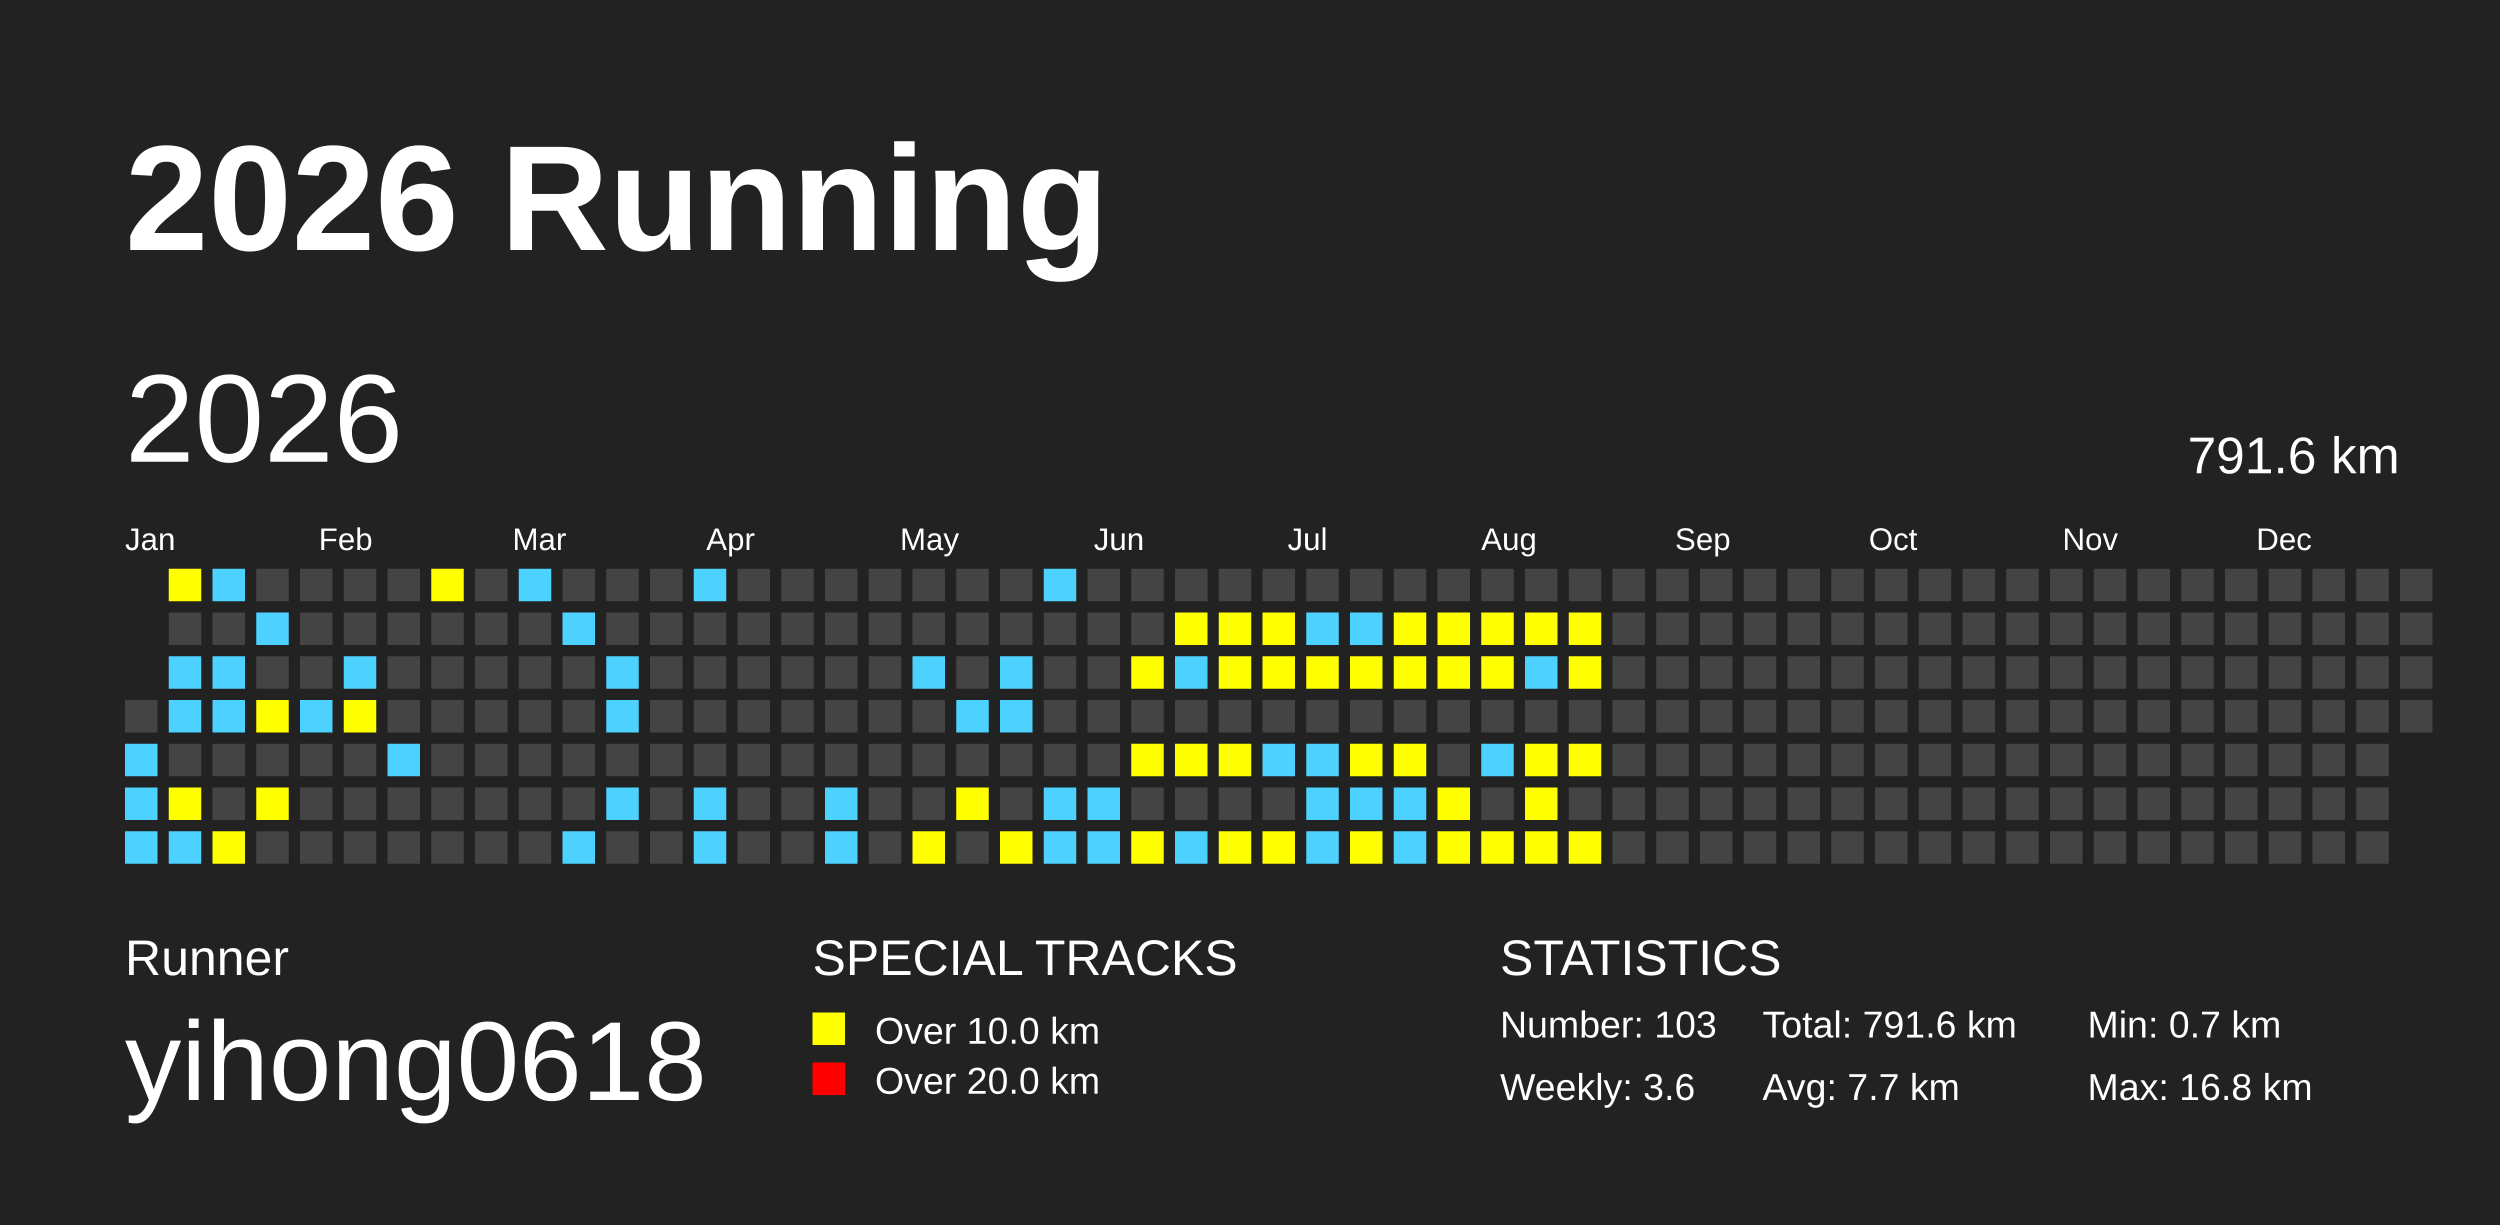
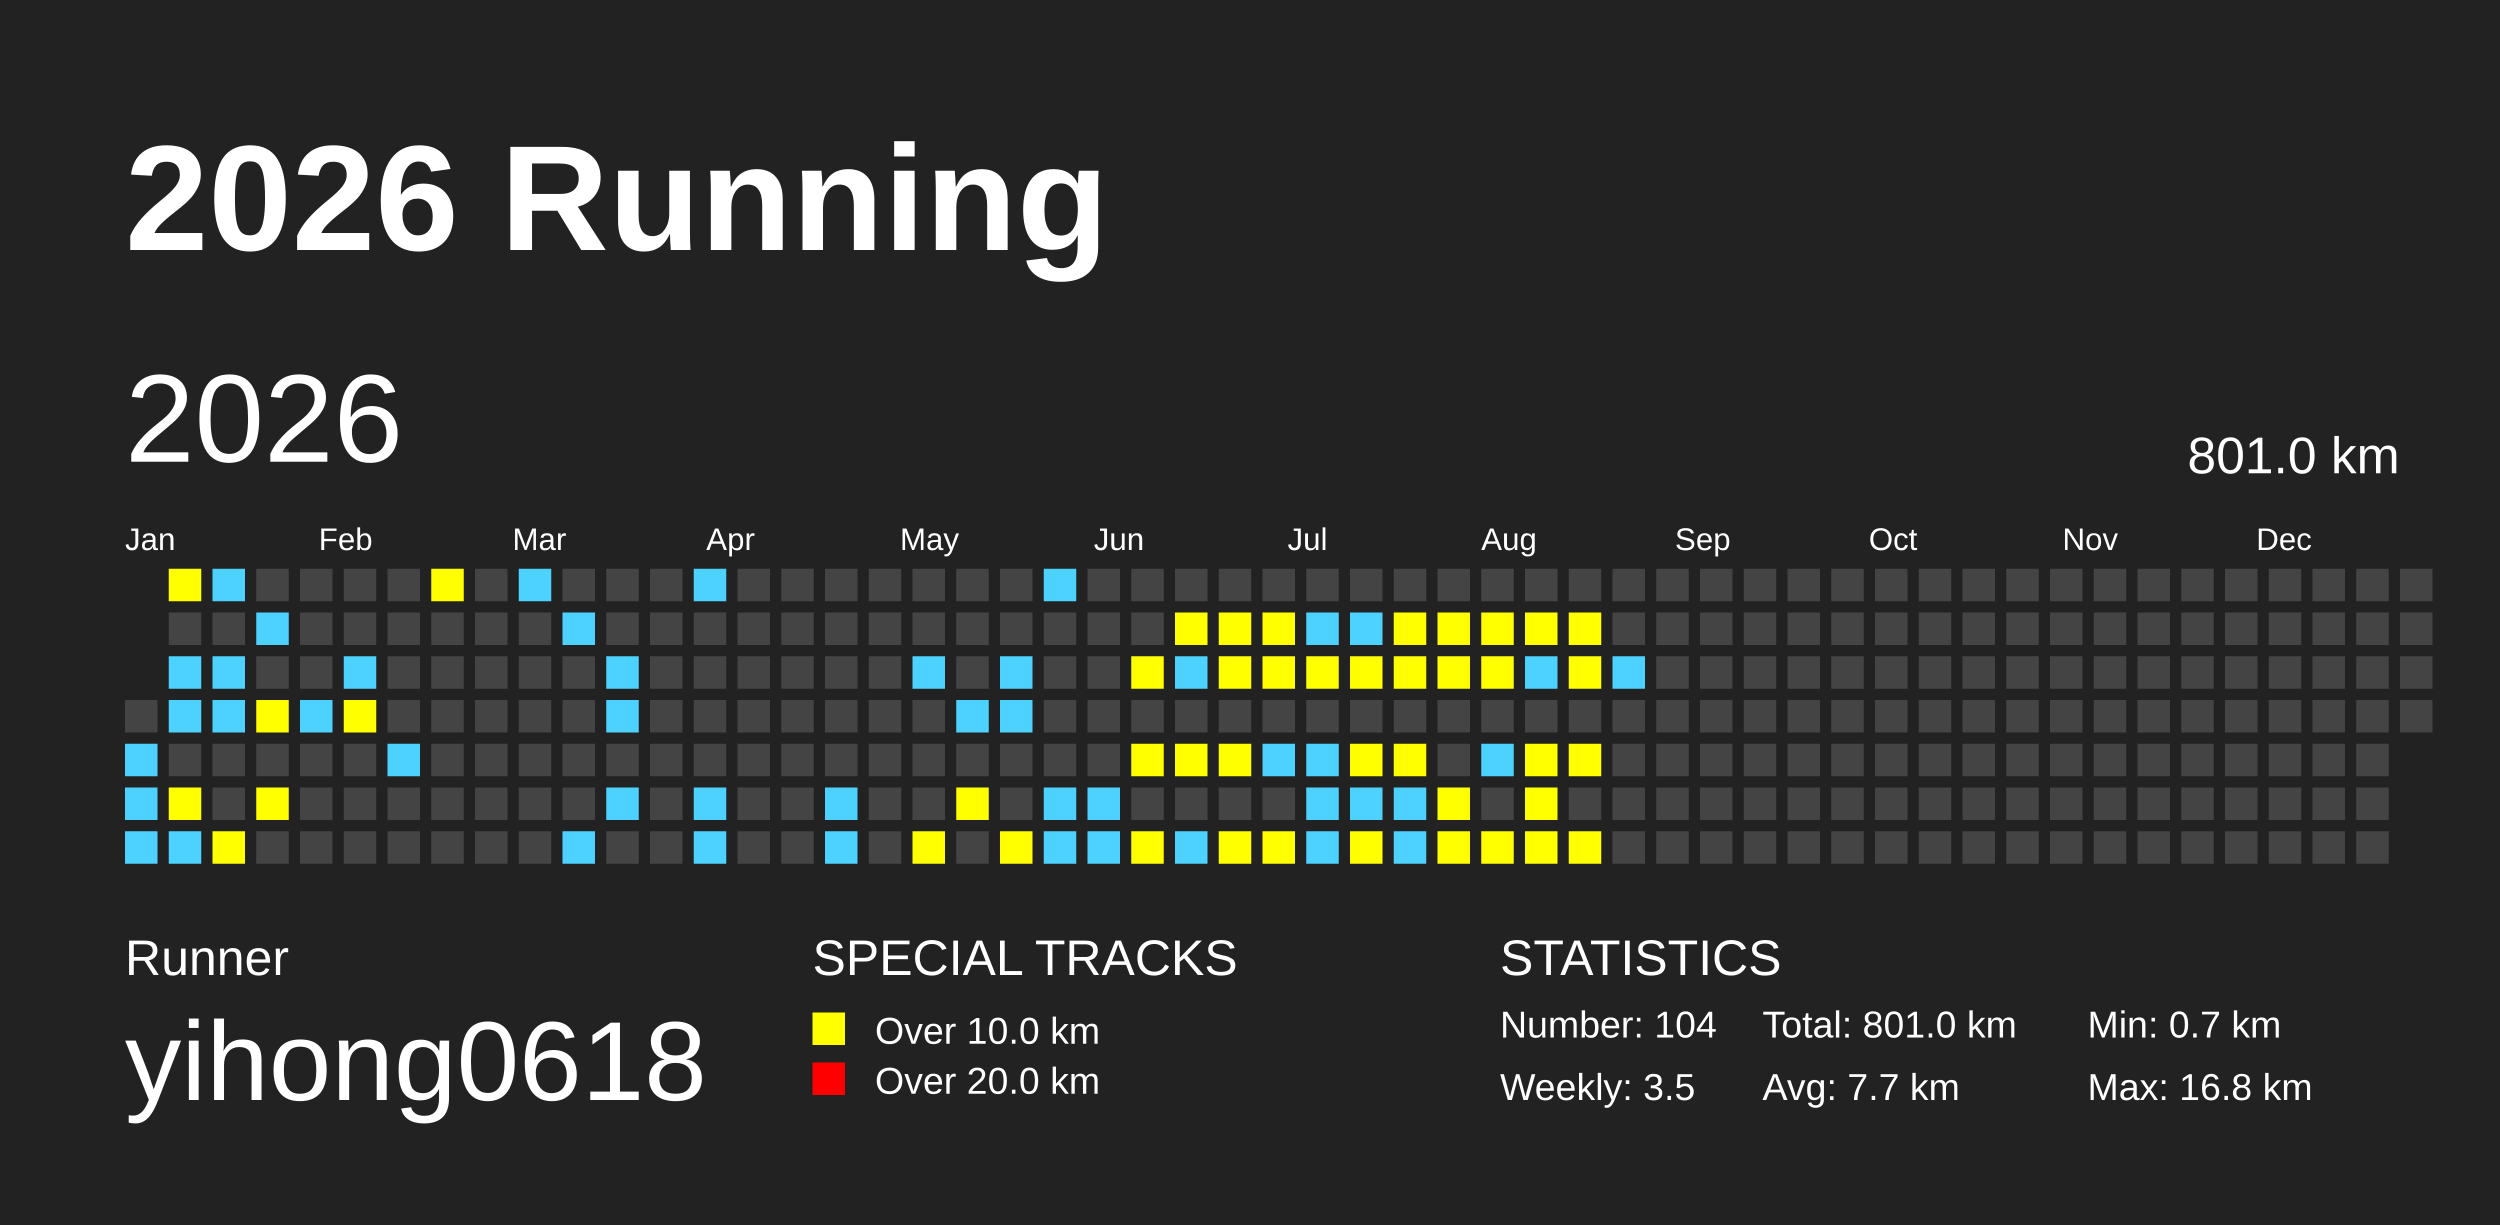
<svg xmlns="http://www.w3.org/2000/svg" baseProfile="full" height="98mm" version="1.1" viewBox="0,0,200,98" width="200mm">
  <defs>
    <pattern height="2" id="indoor-stripe" patternUnits="userSpaceOnUse" width="2">
      <line stroke="white" stroke-opacity="0.45" stroke-width="0.5" x1="0" x2="2" y1="2" y2="0" />
    </pattern>
  </defs>
  <rect fill="#222222" height="98" width="200" x="0" y="0" />
  <text fill="#FFFFFF" style="font-size:12px; font-family:Arial; font-weight:bold;" x="10" y="20">2026 Running</text>
  <text fill="#FFFFFF" style="font-size:4px; font-family:Arial" x="10" y="78">Runner</text>
  <text fill="#FFFFFF" style="font-size:9px; font-family:Arial" x="10" y="88">yihong0618</text>
  <text fill="#FFFFFF" style="font-size:4px; font-family:Arial" x="65" y="78">SPECIAL TRACKS</text>
  <rect fill="yellow" height="2.6" width="2.6" x="65" y="81" />
  <text fill="#FFFFFF" style="font-size:3px; font-family:Arial" x="70" y="83.5">Over 10.0 km</text>
  <rect fill="red" height="2.6" width="2.6" x="65" y="85" />
  <text fill="#FFFFFF" style="font-size:3px; font-family:Arial" x="70" y="87.5">Over 20.0 km</text>
  <text fill="#FFFFFF" style="font-size:4px; font-family:Arial" x="120" y="78">STATISTICS</text>
-   <text fill="#FFFFFF" style="font-size:3px; font-family:Arial" x="120" y="83">Number: 103</text>
-   <text fill="#FFFFFF" style="font-size:3px; font-family:Arial" x="120" y="88">Weekly: 3.6</text>
-   <text fill="#FFFFFF" style="font-size:3px; font-family:Arial" x="141" y="83">Total: 791.6 km</text>
+   <text fill="#FFFFFF" style="font-size:3px; font-family:Arial" x="120" y="83">Number: 104</text>
+   <text fill="#FFFFFF" style="font-size:3px; font-family:Arial" x="120" y="88">Weekly: 3.5</text>
+   <text fill="#FFFFFF" style="font-size:3px; font-family:Arial" x="141" y="83">Total: 801.0 km</text>
  <text fill="#FFFFFF" style="font-size:3px; font-family:Arial" x="141" y="88">Avg: 7.7 km</text>
  <text fill="#FFFFFF" style="font-size:3px; font-family:Arial" x="167" y="83">Min: 0.7 km</text>
  <text fill="#FFFFFF" style="font-size:3px; font-family:Arial" x="167" y="88">Max: 16.8 km</text>
  <text dominant-baseline="hanging" fill="#FFFFFF" style="font-size:10.0px; font-family:Arial;" x="10" y="30">2026</text>
-   <text dominant-baseline="hanging" fill="#FFFFFF" style="font-size:4.125px; font-family:Arial;" x="175" y="35">791.6 km</text>
+   <text dominant-baseline="hanging" fill="#FFFFFF" style="font-size:4.125px; font-family:Arial;" x="175" y="35">801.0 km</text>
  <text fill="#FFFFFF" style="font-size:2.5px; font-family:Arial" x="10.0" y="44">Jan</text>
  <text fill="#FFFFFF" style="font-size:2.5px; font-family:Arial" x="25.5" y="44">Feb</text>
  <text fill="#FFFFFF" style="font-size:2.5px; font-family:Arial" x="41.0" y="44">Mar</text>
  <text fill="#FFFFFF" style="font-size:2.5px; font-family:Arial" x="56.5" y="44">Apr</text>
  <text fill="#FFFFFF" style="font-size:2.5px; font-family:Arial" x="72.0" y="44">May</text>
  <text fill="#FFFFFF" style="font-size:2.5px; font-family:Arial" x="87.5" y="44">Jun</text>
  <text fill="#FFFFFF" style="font-size:2.5px; font-family:Arial" x="103.0" y="44">Jul</text>
  <text fill="#FFFFFF" style="font-size:2.5px; font-family:Arial" x="118.5" y="44">Aug</text>
  <text fill="#FFFFFF" style="font-size:2.5px; font-family:Arial" x="134.0" y="44">Sep</text>
  <text fill="#FFFFFF" style="font-size:2.5px; font-family:Arial" x="149.5" y="44">Oct</text>
  <text fill="#FFFFFF" style="font-size:2.5px; font-family:Arial" x="165.0" y="44">Nov</text>
  <text fill="#FFFFFF" style="font-size:2.5px; font-family:Arial" x="180.5" y="44">Dec</text>
  <rect fill="#444444" height="2.6" width="2.6" x="10.0" y="56.0" />
  <rect fill="#4DD2FF" height="2.6" width="2.6" x="10.0" y="59.5" />
  <rect fill="#4DD2FF" height="2.6" width="2.6" x="10.0" y="63.0" />
  <rect fill="#4DD2FF" height="2.6" width="2.6" x="10.0" y="66.5" />
  <rect fill="yellow" height="2.6" width="2.6" x="13.5" y="45.5" />
  <rect fill="#444444" height="2.6" width="2.6" x="13.5" y="49.0" />
  <rect fill="#4DD2FF" height="2.6" width="2.6" x="13.5" y="52.5" />
  <rect fill="#4DD2FF" height="2.6" width="2.6" x="13.5" y="56.0" />
  <rect fill="#444444" height="2.6" width="2.6" x="13.5" y="59.5" />
  <rect fill="yellow" height="2.6" width="2.6" x="13.5" y="63.0" />
  <rect fill="#4DD2FF" height="2.6" width="2.6" x="13.5" y="66.5" />
  <rect fill="#4DD2FF" height="2.6" width="2.6" x="17.0" y="45.5" />
  <rect fill="#444444" height="2.6" width="2.6" x="17.0" y="49.0" />
  <rect fill="#4DD2FF" height="2.6" width="2.6" x="17.0" y="52.5" />
  <rect fill="#4DD2FF" height="2.6" width="2.6" x="17.0" y="56.0" />
  <rect fill="#444444" height="2.6" width="2.6" x="17.0" y="59.5" />
  <rect fill="#444444" height="2.6" width="2.6" x="17.0" y="63.0" />
  <rect fill="yellow" height="2.6" width="2.6" x="17.0" y="66.5" />
  <rect fill="#444444" height="2.6" width="2.6" x="20.5" y="45.5" />
  <rect fill="#4DD2FF" height="2.6" width="2.6" x="20.5" y="49.0" />
  <rect fill="#444444" height="2.6" width="2.6" x="20.5" y="52.5" />
  <rect fill="yellow" height="2.6" width="2.6" x="20.5" y="56.0" />
  <rect fill="#444444" height="2.6" width="2.6" x="20.5" y="59.5" />
  <rect fill="yellow" height="2.6" width="2.6" x="20.5" y="63.0" />
  <rect fill="#444444" height="2.6" width="2.6" x="20.5" y="66.5" />
  <rect fill="#444444" height="2.6" width="2.6" x="24.0" y="45.5" />
  <rect fill="#444444" height="2.6" width="2.6" x="24.0" y="49.0" />
  <rect fill="#444444" height="2.6" width="2.6" x="24.0" y="52.5" />
  <rect fill="#4DD2FF" height="2.6" width="2.6" x="24.0" y="56.0" />
  <rect fill="#444444" height="2.6" width="2.6" x="24.0" y="59.5" />
  <rect fill="#444444" height="2.6" width="2.6" x="24.0" y="63.0" />
  <rect fill="#444444" height="2.6" width="2.6" x="24.0" y="66.5" />
  <rect fill="#444444" height="2.6" width="2.6" x="27.5" y="45.5" />
  <rect fill="#444444" height="2.6" width="2.6" x="27.5" y="49.0" />
  <rect fill="#4DD2FF" height="2.6" width="2.6" x="27.5" y="52.5" />
  <rect fill="yellow" height="2.6" width="2.6" x="27.5" y="56.0" />
  <rect fill="#444444" height="2.6" width="2.6" x="27.5" y="59.5" />
  <rect fill="#444444" height="2.6" width="2.6" x="27.5" y="63.0" />
  <rect fill="#444444" height="2.6" width="2.6" x="27.5" y="66.5" />
  <rect fill="#444444" height="2.6" width="2.6" x="31.0" y="45.5" />
  <rect fill="#444444" height="2.6" width="2.6" x="31.0" y="49.0" />
  <rect fill="#444444" height="2.6" width="2.6" x="31.0" y="52.5" />
  <rect fill="#444444" height="2.6" width="2.6" x="31.0" y="56.0" />
  <rect fill="#4DD2FF" height="2.6" width="2.6" x="31.0" y="59.5" />
  <rect fill="#444444" height="2.6" width="2.6" x="31.0" y="63.0" />
  <rect fill="#444444" height="2.6" width="2.6" x="31.0" y="66.5" />
  <rect fill="yellow" height="2.6" width="2.6" x="34.5" y="45.5" />
  <rect fill="#444444" height="2.6" width="2.6" x="34.5" y="49.0" />
  <rect fill="#444444" height="2.6" width="2.6" x="34.5" y="52.5" />
  <rect fill="#444444" height="2.6" width="2.6" x="34.5" y="56.0" />
  <rect fill="#444444" height="2.6" width="2.6" x="34.5" y="59.5" />
  <rect fill="#444444" height="2.6" width="2.6" x="34.5" y="63.0" />
  <rect fill="#444444" height="2.6" width="2.6" x="34.5" y="66.5" />
  <rect fill="#444444" height="2.6" width="2.6" x="38.0" y="45.5" />
  <rect fill="#444444" height="2.6" width="2.6" x="38.0" y="49.0" />
  <rect fill="#444444" height="2.6" width="2.6" x="38.0" y="52.5" />
  <rect fill="#444444" height="2.6" width="2.6" x="38.0" y="56.0" />
  <rect fill="#444444" height="2.6" width="2.6" x="38.0" y="59.5" />
  <rect fill="#444444" height="2.6" width="2.6" x="38.0" y="63.0" />
  <rect fill="#444444" height="2.6" width="2.6" x="38.0" y="66.5" />
  <rect fill="#4DD2FF" height="2.6" width="2.6" x="41.5" y="45.5" />
  <rect fill="#444444" height="2.6" width="2.6" x="41.5" y="49.0" />
  <rect fill="#444444" height="2.6" width="2.6" x="41.5" y="52.5" />
  <rect fill="#444444" height="2.6" width="2.6" x="41.5" y="56.0" />
  <rect fill="#444444" height="2.6" width="2.6" x="41.5" y="59.5" />
  <rect fill="#444444" height="2.6" width="2.6" x="41.5" y="63.0" />
  <rect fill="#444444" height="2.6" width="2.6" x="41.5" y="66.5" />
  <rect fill="#444444" height="2.6" width="2.6" x="45.0" y="45.5" />
  <rect fill="#4DD2FF" height="2.6" width="2.6" x="45.0" y="49.0" />
  <rect fill="#444444" height="2.6" width="2.6" x="45.0" y="52.5" />
  <rect fill="#444444" height="2.6" width="2.6" x="45.0" y="56.0" />
  <rect fill="#444444" height="2.6" width="2.6" x="45.0" y="59.5" />
  <rect fill="#444444" height="2.6" width="2.6" x="45.0" y="63.0" />
  <rect fill="#4DD2FF" height="2.6" width="2.6" x="45.0" y="66.5" />
  <rect fill="#444444" height="2.6" width="2.6" x="48.5" y="45.5" />
  <rect fill="#444444" height="2.6" width="2.6" x="48.5" y="49.0" />
  <rect fill="#4DD2FF" height="2.6" width="2.6" x="48.5" y="52.5" />
  <rect fill="#4DD2FF" height="2.6" width="2.6" x="48.5" y="56.0" />
  <rect fill="#444444" height="2.6" width="2.6" x="48.5" y="59.5" />
  <rect fill="#4DD2FF" height="2.6" width="2.6" x="48.5" y="63.0" />
  <rect fill="#444444" height="2.6" width="2.6" x="48.5" y="66.5" />
  <rect fill="#444444" height="2.6" width="2.6" x="52.0" y="45.5" />
  <rect fill="#444444" height="2.6" width="2.6" x="52.0" y="49.0" />
  <rect fill="#444444" height="2.6" width="2.6" x="52.0" y="52.5" />
  <rect fill="#444444" height="2.6" width="2.6" x="52.0" y="56.0" />
  <rect fill="#444444" height="2.6" width="2.6" x="52.0" y="59.5" />
  <rect fill="#444444" height="2.6" width="2.6" x="52.0" y="63.0" />
  <rect fill="#444444" height="2.6" width="2.6" x="52.0" y="66.5" />
  <rect fill="#4DD2FF" height="2.6" width="2.6" x="55.5" y="45.5" />
  <rect fill="#444444" height="2.6" width="2.6" x="55.5" y="49.0" />
  <rect fill="#444444" height="2.6" width="2.6" x="55.5" y="52.5" />
  <rect fill="#444444" height="2.6" width="2.6" x="55.5" y="56.0" />
  <rect fill="#444444" height="2.6" width="2.6" x="55.5" y="59.5" />
  <rect fill="#4DD2FF" height="2.6" width="2.6" x="55.5" y="63.0" />
  <rect fill="#4DD2FF" height="2.6" width="2.6" x="55.5" y="66.5" />
  <rect fill="#444444" height="2.6" width="2.6" x="59.0" y="45.5" />
  <rect fill="#444444" height="2.6" width="2.6" x="59.0" y="49.0" />
  <rect fill="#444444" height="2.6" width="2.6" x="59.0" y="52.5" />
  <rect fill="#444444" height="2.6" width="2.6" x="59.0" y="56.0" />
  <rect fill="#444444" height="2.6" width="2.6" x="59.0" y="59.5" />
  <rect fill="#444444" height="2.6" width="2.6" x="59.0" y="63.0" />
  <rect fill="#444444" height="2.6" width="2.6" x="59.0" y="66.5" />
  <rect fill="#444444" height="2.6" width="2.6" x="62.5" y="45.5" />
  <rect fill="#444444" height="2.6" width="2.6" x="62.5" y="49.0" />
  <rect fill="#444444" height="2.6" width="2.6" x="62.5" y="52.5" />
  <rect fill="#444444" height="2.6" width="2.6" x="62.5" y="56.0" />
  <rect fill="#444444" height="2.6" width="2.6" x="62.5" y="59.5" />
  <rect fill="#444444" height="2.6" width="2.6" x="62.5" y="63.0" />
  <rect fill="#444444" height="2.6" width="2.6" x="62.5" y="66.5" />
  <rect fill="#444444" height="2.6" width="2.6" x="66.0" y="45.5" />
  <rect fill="#444444" height="2.6" width="2.6" x="66.0" y="49.0" />
  <rect fill="#444444" height="2.6" width="2.6" x="66.0" y="52.5" />
  <rect fill="#444444" height="2.6" width="2.6" x="66.0" y="56.0" />
  <rect fill="#444444" height="2.6" width="2.6" x="66.0" y="59.5" />
  <rect fill="#4DD2FF" height="2.6" width="2.6" x="66.0" y="63.0" />
  <rect fill="#4DD2FF" height="2.6" width="2.6" x="66.0" y="66.5" />
  <rect fill="#444444" height="2.6" width="2.6" x="69.5" y="45.5" />
  <rect fill="#444444" height="2.6" width="2.6" x="69.5" y="49.0" />
  <rect fill="#444444" height="2.6" width="2.6" x="69.5" y="52.5" />
  <rect fill="#444444" height="2.6" width="2.6" x="69.5" y="56.0" />
  <rect fill="#444444" height="2.6" width="2.6" x="69.5" y="59.5" />
  <rect fill="#444444" height="2.6" width="2.6" x="69.5" y="63.0" />
  <rect fill="#444444" height="2.6" width="2.6" x="69.5" y="66.5" />
  <rect fill="#444444" height="2.6" width="2.6" x="73.0" y="45.5" />
  <rect fill="#444444" height="2.6" width="2.6" x="73.0" y="49.0" />
  <rect fill="#4DD2FF" height="2.6" width="2.6" x="73.0" y="52.5" />
  <rect fill="#444444" height="2.6" width="2.6" x="73.0" y="56.0" />
  <rect fill="#444444" height="2.6" width="2.6" x="73.0" y="59.5" />
  <rect fill="#444444" height="2.6" width="2.6" x="73.0" y="63.0" />
  <rect fill="yellow" height="2.6" width="2.6" x="73.0" y="66.5" />
  <rect fill="#444444" height="2.6" width="2.6" x="76.5" y="45.5" />
  <rect fill="#444444" height="2.6" width="2.6" x="76.5" y="49.0" />
  <rect fill="#444444" height="2.6" width="2.6" x="76.5" y="52.5" />
  <rect fill="#4DD2FF" height="2.6" width="2.6" x="76.5" y="56.0" />
  <rect fill="#444444" height="2.6" width="2.6" x="76.5" y="59.5" />
  <rect fill="yellow" height="2.6" width="2.6" x="76.5" y="63.0" />
  <rect fill="#444444" height="2.6" width="2.6" x="76.5" y="66.5" />
  <rect fill="#444444" height="2.6" width="2.6" x="80.0" y="45.5" />
  <rect fill="#444444" height="2.6" width="2.6" x="80.0" y="49.0" />
  <rect fill="#4DD2FF" height="2.6" width="2.6" x="80.0" y="52.5" />
  <rect fill="#4DD2FF" height="2.6" width="2.6" x="80.0" y="56.0" />
  <rect fill="#444444" height="2.6" width="2.6" x="80.0" y="59.5" />
  <rect fill="#444444" height="2.6" width="2.6" x="80.0" y="63.0" />
  <rect fill="yellow" height="2.6" width="2.6" x="80.0" y="66.5" />
  <rect fill="#4DD2FF" height="2.6" width="2.6" x="83.5" y="45.5" />
  <rect fill="#444444" height="2.6" width="2.6" x="83.5" y="49.0" />
  <rect fill="#444444" height="2.6" width="2.6" x="83.5" y="52.5" />
  <rect fill="#444444" height="2.6" width="2.6" x="83.5" y="56.0" />
  <rect fill="#444444" height="2.6" width="2.6" x="83.5" y="59.5" />
  <rect fill="#4DD2FF" height="2.6" width="2.6" x="83.5" y="63.0" />
  <rect fill="#4DD2FF" height="2.6" width="2.6" x="83.5" y="66.5" />
  <rect fill="#444444" height="2.6" width="2.6" x="87.0" y="45.5" />
  <rect fill="#444444" height="2.6" width="2.6" x="87.0" y="49.0" />
  <rect fill="#444444" height="2.6" width="2.6" x="87.0" y="52.5" />
  <rect fill="#444444" height="2.6" width="2.6" x="87.0" y="56.0" />
  <rect fill="#444444" height="2.6" width="2.6" x="87.0" y="59.5" />
  <rect fill="#4DD2FF" height="2.6" width="2.6" x="87.0" y="63.0" />
  <rect fill="#4DD2FF" height="2.6" width="2.6" x="87.0" y="66.5" />
  <rect fill="#444444" height="2.6" width="2.6" x="90.5" y="45.5" />
  <rect fill="#444444" height="2.6" width="2.6" x="90.5" y="49.0" />
  <rect fill="yellow" height="2.6" width="2.6" x="90.5" y="52.5" />
  <rect fill="#444444" height="2.6" width="2.6" x="90.5" y="56.0" />
  <rect fill="yellow" height="2.6" width="2.6" x="90.5" y="59.5" />
  <rect fill="#444444" height="2.6" width="2.6" x="90.5" y="63.0" />
  <rect fill="yellow" height="2.6" width="2.6" x="90.5" y="66.5" />
  <rect fill="#444444" height="2.6" width="2.6" x="94.0" y="45.5" />
  <rect fill="yellow" height="2.6" width="2.6" x="94.0" y="49.0" />
  <rect fill="#4DD2FF" height="2.6" width="2.6" x="94.0" y="52.5" />
  <rect fill="#444444" height="2.6" width="2.6" x="94.0" y="56.0" />
  <rect fill="yellow" height="2.6" width="2.6" x="94.0" y="59.5" />
  <rect fill="#444444" height="2.6" width="2.6" x="94.0" y="63.0" />
  <rect fill="#4DD2FF" height="2.6" width="2.6" x="94.0" y="66.5" />
  <rect fill="#444444" height="2.6" width="2.6" x="97.5" y="45.5" />
  <rect fill="yellow" height="2.6" width="2.6" x="97.5" y="49.0" />
  <rect fill="yellow" height="2.6" width="2.6" x="97.5" y="52.5" />
  <rect fill="#444444" height="2.6" width="2.6" x="97.5" y="56.0" />
  <rect fill="yellow" height="2.6" width="2.6" x="97.5" y="59.5" />
  <rect fill="#444444" height="2.6" width="2.6" x="97.5" y="63.0" />
  <rect fill="yellow" height="2.6" width="2.6" x="97.5" y="66.5" />
  <rect fill="#444444" height="2.6" width="2.6" x="101.0" y="45.5" />
  <rect fill="yellow" height="2.6" width="2.6" x="101.0" y="49.0" />
  <rect fill="yellow" height="2.6" width="2.6" x="101.0" y="52.5" />
  <rect fill="#444444" height="2.6" width="2.6" x="101.0" y="56.0" />
  <rect fill="#4DD2FF" height="2.6" width="2.6" x="101.0" y="59.5" />
  <rect fill="#444444" height="2.6" width="2.6" x="101.0" y="63.0" />
  <rect fill="yellow" height="2.6" width="2.6" x="101.0" y="66.5" />
  <rect fill="#444444" height="2.6" width="2.6" x="104.5" y="45.5" />
  <rect fill="#4DD2FF" height="2.6" width="2.6" x="104.5" y="49.0" />
  <rect fill="yellow" height="2.6" width="2.6" x="104.5" y="52.5" />
  <rect fill="#444444" height="2.6" width="2.6" x="104.5" y="56.0" />
  <rect fill="#4DD2FF" height="2.6" width="2.6" x="104.5" y="59.5" />
  <rect fill="#4DD2FF" height="2.6" width="2.6" x="104.5" y="63.0" />
  <rect fill="#4DD2FF" height="2.6" width="2.6" x="104.5" y="66.5" />
  <rect fill="#444444" height="2.6" width="2.6" x="108.0" y="45.5" />
  <rect fill="#4DD2FF" height="2.6" width="2.6" x="108.0" y="49.0" />
  <rect fill="yellow" height="2.6" width="2.6" x="108.0" y="52.5" />
  <rect fill="#444444" height="2.6" width="2.6" x="108.0" y="56.0" />
  <rect fill="yellow" height="2.6" width="2.6" x="108.0" y="59.5" />
  <rect fill="#4DD2FF" height="2.6" width="2.6" x="108.0" y="63.0" />
  <rect fill="yellow" height="2.6" width="2.6" x="108.0" y="66.5" />
  <rect fill="#444444" height="2.6" width="2.6" x="111.5" y="45.5" />
  <rect fill="yellow" height="2.6" width="2.6" x="111.5" y="49.0" />
  <rect fill="yellow" height="2.6" width="2.6" x="111.5" y="52.5" />
  <rect fill="#444444" height="2.6" width="2.6" x="111.5" y="56.0" />
  <rect fill="yellow" height="2.6" width="2.6" x="111.5" y="59.5" />
  <rect fill="#4DD2FF" height="2.6" width="2.6" x="111.5" y="63.0" />
  <rect fill="#4DD2FF" height="2.6" width="2.6" x="111.5" y="66.5" />
  <rect fill="#444444" height="2.6" width="2.6" x="115.0" y="45.5" />
  <rect fill="yellow" height="2.6" width="2.6" x="115.0" y="49.0" />
  <rect fill="yellow" height="2.6" width="2.6" x="115.0" y="52.5" />
  <rect fill="#444444" height="2.6" width="2.6" x="115.0" y="56.0" />
  <rect fill="#444444" height="2.6" width="2.6" x="115.0" y="59.5" />
  <rect fill="yellow" height="2.6" width="2.6" x="115.0" y="63.0" />
  <rect fill="yellow" height="2.6" width="2.6" x="115.0" y="66.5" />
  <rect fill="#444444" height="2.6" width="2.6" x="118.5" y="45.5" />
  <rect fill="yellow" height="2.6" width="2.6" x="118.5" y="49.0" />
  <rect fill="yellow" height="2.6" width="2.6" x="118.5" y="52.5" />
  <rect fill="#444444" height="2.6" width="2.6" x="118.5" y="56.0" />
  <rect fill="#4DD2FF" height="2.6" width="2.6" x="118.5" y="59.5" />
  <rect fill="#444444" height="2.6" width="2.6" x="118.5" y="63.0" />
  <rect fill="yellow" height="2.6" width="2.6" x="118.5" y="66.5" />
  <rect fill="#444444" height="2.6" width="2.6" x="122.0" y="45.5" />
  <rect fill="yellow" height="2.6" width="2.6" x="122.0" y="49.0" />
  <rect fill="#4DD2FF" height="2.6" width="2.6" x="122.0" y="52.5" />
  <rect fill="#444444" height="2.6" width="2.6" x="122.0" y="56.0" />
  <rect fill="yellow" height="2.6" width="2.6" x="122.0" y="59.5" />
  <rect fill="yellow" height="2.6" width="2.6" x="122.0" y="63.0" />
  <rect fill="yellow" height="2.6" width="2.6" x="122.0" y="66.5" />
  <rect fill="#444444" height="2.6" width="2.6" x="125.5" y="45.5" />
  <rect fill="yellow" height="2.6" width="2.6" x="125.5" y="49.0" />
  <rect fill="yellow" height="2.6" width="2.6" x="125.5" y="52.5" />
  <rect fill="#444444" height="2.6" width="2.6" x="125.5" y="56.0" />
  <rect fill="yellow" height="2.6" width="2.6" x="125.5" y="59.5" />
  <rect fill="#444444" height="2.6" width="2.6" x="125.5" y="63.0" />
  <rect fill="yellow" height="2.6" width="2.6" x="125.5" y="66.5" />
  <rect fill="#444444" height="2.6" width="2.6" x="129.0" y="45.5" />
  <rect fill="#444444" height="2.6" width="2.6" x="129.0" y="49.0" />
-   <rect fill="#444444" height="2.6" width="2.6" x="129.0" y="52.5" />
+   <rect fill="#4DD2FF" height="2.6" width="2.6" x="129.0" y="52.5" />
  <rect fill="#444444" height="2.6" width="2.6" x="129.0" y="56.0" />
  <rect fill="#444444" height="2.6" width="2.6" x="129.0" y="59.5" />
  <rect fill="#444444" height="2.6" width="2.6" x="129.0" y="63.0" />
  <rect fill="#444444" height="2.6" width="2.6" x="129.0" y="66.5" />
  <rect fill="#444444" height="2.6" width="2.6" x="132.5" y="45.5" />
  <rect fill="#444444" height="2.6" width="2.6" x="132.5" y="49.0" />
  <rect fill="#444444" height="2.6" width="2.6" x="132.5" y="52.5" />
  <rect fill="#444444" height="2.6" width="2.6" x="132.5" y="56.0" />
  <rect fill="#444444" height="2.6" width="2.6" x="132.5" y="59.5" />
  <rect fill="#444444" height="2.6" width="2.6" x="132.5" y="63.0" />
  <rect fill="#444444" height="2.6" width="2.6" x="132.5" y="66.5" />
  <rect fill="#444444" height="2.6" width="2.6" x="136.0" y="45.5" />
  <rect fill="#444444" height="2.6" width="2.6" x="136.0" y="49.0" />
  <rect fill="#444444" height="2.6" width="2.6" x="136.0" y="52.5" />
  <rect fill="#444444" height="2.6" width="2.6" x="136.0" y="56.0" />
  <rect fill="#444444" height="2.6" width="2.6" x="136.0" y="59.5" />
  <rect fill="#444444" height="2.6" width="2.6" x="136.0" y="63.0" />
  <rect fill="#444444" height="2.6" width="2.6" x="136.0" y="66.5" />
  <rect fill="#444444" height="2.6" width="2.6" x="139.5" y="45.5" />
  <rect fill="#444444" height="2.6" width="2.6" x="139.5" y="49.0" />
  <rect fill="#444444" height="2.6" width="2.6" x="139.5" y="52.5" />
  <rect fill="#444444" height="2.6" width="2.6" x="139.5" y="56.0" />
  <rect fill="#444444" height="2.6" width="2.6" x="139.5" y="59.5" />
  <rect fill="#444444" height="2.6" width="2.6" x="139.5" y="63.0" />
  <rect fill="#444444" height="2.6" width="2.6" x="139.5" y="66.5" />
  <rect fill="#444444" height="2.6" width="2.6" x="143.0" y="45.5" />
  <rect fill="#444444" height="2.6" width="2.6" x="143.0" y="49.0" />
  <rect fill="#444444" height="2.6" width="2.6" x="143.0" y="52.5" />
  <rect fill="#444444" height="2.6" width="2.6" x="143.0" y="56.0" />
  <rect fill="#444444" height="2.6" width="2.6" x="143.0" y="59.5" />
  <rect fill="#444444" height="2.6" width="2.6" x="143.0" y="63.0" />
  <rect fill="#444444" height="2.6" width="2.6" x="143.0" y="66.5" />
  <rect fill="#444444" height="2.6" width="2.6" x="146.5" y="45.5" />
  <rect fill="#444444" height="2.6" width="2.6" x="146.5" y="49.0" />
  <rect fill="#444444" height="2.6" width="2.6" x="146.5" y="52.5" />
  <rect fill="#444444" height="2.6" width="2.6" x="146.5" y="56.0" />
  <rect fill="#444444" height="2.6" width="2.6" x="146.5" y="59.5" />
  <rect fill="#444444" height="2.6" width="2.6" x="146.5" y="63.0" />
  <rect fill="#444444" height="2.6" width="2.6" x="146.5" y="66.5" />
  <rect fill="#444444" height="2.6" width="2.6" x="150.0" y="45.5" />
  <rect fill="#444444" height="2.6" width="2.6" x="150.0" y="49.0" />
  <rect fill="#444444" height="2.6" width="2.6" x="150.0" y="52.5" />
  <rect fill="#444444" height="2.6" width="2.6" x="150.0" y="56.0" />
  <rect fill="#444444" height="2.6" width="2.6" x="150.0" y="59.5" />
  <rect fill="#444444" height="2.6" width="2.6" x="150.0" y="63.0" />
  <rect fill="#444444" height="2.6" width="2.6" x="150.0" y="66.5" />
  <rect fill="#444444" height="2.6" width="2.6" x="153.5" y="45.5" />
  <rect fill="#444444" height="2.6" width="2.6" x="153.5" y="49.0" />
  <rect fill="#444444" height="2.6" width="2.6" x="153.5" y="52.5" />
  <rect fill="#444444" height="2.6" width="2.6" x="153.5" y="56.0" />
  <rect fill="#444444" height="2.6" width="2.6" x="153.5" y="59.5" />
  <rect fill="#444444" height="2.6" width="2.6" x="153.5" y="63.0" />
  <rect fill="#444444" height="2.6" width="2.6" x="153.5" y="66.5" />
  <rect fill="#444444" height="2.6" width="2.6" x="157.0" y="45.5" />
  <rect fill="#444444" height="2.6" width="2.6" x="157.0" y="49.0" />
  <rect fill="#444444" height="2.6" width="2.6" x="157.0" y="52.5" />
  <rect fill="#444444" height="2.6" width="2.6" x="157.0" y="56.0" />
  <rect fill="#444444" height="2.6" width="2.6" x="157.0" y="59.5" />
  <rect fill="#444444" height="2.6" width="2.6" x="157.0" y="63.0" />
  <rect fill="#444444" height="2.6" width="2.6" x="157.0" y="66.5" />
  <rect fill="#444444" height="2.6" width="2.6" x="160.5" y="45.5" />
  <rect fill="#444444" height="2.6" width="2.6" x="160.5" y="49.0" />
  <rect fill="#444444" height="2.6" width="2.6" x="160.5" y="52.5" />
  <rect fill="#444444" height="2.6" width="2.6" x="160.5" y="56.0" />
  <rect fill="#444444" height="2.6" width="2.6" x="160.5" y="59.5" />
  <rect fill="#444444" height="2.6" width="2.6" x="160.5" y="63.0" />
  <rect fill="#444444" height="2.6" width="2.6" x="160.5" y="66.5" />
  <rect fill="#444444" height="2.6" width="2.6" x="164.0" y="45.5" />
  <rect fill="#444444" height="2.6" width="2.6" x="164.0" y="49.0" />
  <rect fill="#444444" height="2.6" width="2.6" x="164.0" y="52.5" />
  <rect fill="#444444" height="2.6" width="2.6" x="164.0" y="56.0" />
  <rect fill="#444444" height="2.6" width="2.6" x="164.0" y="59.5" />
  <rect fill="#444444" height="2.6" width="2.6" x="164.0" y="63.0" />
  <rect fill="#444444" height="2.6" width="2.6" x="164.0" y="66.5" />
  <rect fill="#444444" height="2.6" width="2.6" x="167.5" y="45.5" />
  <rect fill="#444444" height="2.6" width="2.6" x="167.5" y="49.0" />
  <rect fill="#444444" height="2.6" width="2.6" x="167.5" y="52.5" />
  <rect fill="#444444" height="2.6" width="2.6" x="167.5" y="56.0" />
  <rect fill="#444444" height="2.6" width="2.6" x="167.5" y="59.5" />
  <rect fill="#444444" height="2.6" width="2.6" x="167.5" y="63.0" />
  <rect fill="#444444" height="2.6" width="2.6" x="167.5" y="66.5" />
  <rect fill="#444444" height="2.6" width="2.6" x="171.0" y="45.5" />
  <rect fill="#444444" height="2.6" width="2.6" x="171.0" y="49.0" />
  <rect fill="#444444" height="2.6" width="2.6" x="171.0" y="52.5" />
  <rect fill="#444444" height="2.6" width="2.6" x="171.0" y="56.0" />
  <rect fill="#444444" height="2.6" width="2.6" x="171.0" y="59.5" />
  <rect fill="#444444" height="2.6" width="2.6" x="171.0" y="63.0" />
  <rect fill="#444444" height="2.6" width="2.6" x="171.0" y="66.5" />
  <rect fill="#444444" height="2.6" width="2.6" x="174.5" y="45.5" />
  <rect fill="#444444" height="2.6" width="2.6" x="174.5" y="49.0" />
  <rect fill="#444444" height="2.6" width="2.6" x="174.5" y="52.5" />
  <rect fill="#444444" height="2.6" width="2.6" x="174.5" y="56.0" />
  <rect fill="#444444" height="2.6" width="2.6" x="174.5" y="59.5" />
  <rect fill="#444444" height="2.6" width="2.6" x="174.5" y="63.0" />
  <rect fill="#444444" height="2.6" width="2.6" x="174.5" y="66.5" />
  <rect fill="#444444" height="2.6" width="2.6" x="178.0" y="45.5" />
  <rect fill="#444444" height="2.6" width="2.6" x="178.0" y="49.0" />
  <rect fill="#444444" height="2.6" width="2.6" x="178.0" y="52.5" />
  <rect fill="#444444" height="2.6" width="2.6" x="178.0" y="56.0" />
  <rect fill="#444444" height="2.6" width="2.6" x="178.0" y="59.5" />
  <rect fill="#444444" height="2.6" width="2.6" x="178.0" y="63.0" />
  <rect fill="#444444" height="2.6" width="2.6" x="178.0" y="66.5" />
  <rect fill="#444444" height="2.6" width="2.6" x="181.5" y="45.5" />
  <rect fill="#444444" height="2.6" width="2.6" x="181.5" y="49.0" />
  <rect fill="#444444" height="2.6" width="2.6" x="181.5" y="52.5" />
  <rect fill="#444444" height="2.6" width="2.6" x="181.5" y="56.0" />
  <rect fill="#444444" height="2.6" width="2.6" x="181.5" y="59.5" />
  <rect fill="#444444" height="2.6" width="2.6" x="181.5" y="63.0" />
  <rect fill="#444444" height="2.6" width="2.6" x="181.5" y="66.5" />
  <rect fill="#444444" height="2.6" width="2.6" x="185.0" y="45.5" />
  <rect fill="#444444" height="2.6" width="2.6" x="185.0" y="49.0" />
  <rect fill="#444444" height="2.6" width="2.6" x="185.0" y="52.5" />
  <rect fill="#444444" height="2.6" width="2.6" x="185.0" y="56.0" />
  <rect fill="#444444" height="2.6" width="2.6" x="185.0" y="59.5" />
  <rect fill="#444444" height="2.6" width="2.6" x="185.0" y="63.0" />
  <rect fill="#444444" height="2.6" width="2.6" x="185.0" y="66.5" />
  <rect fill="#444444" height="2.6" width="2.6" x="188.5" y="45.5" />
  <rect fill="#444444" height="2.6" width="2.6" x="188.5" y="49.0" />
  <rect fill="#444444" height="2.6" width="2.6" x="188.5" y="52.5" />
  <rect fill="#444444" height="2.6" width="2.6" x="188.5" y="56.0" />
  <rect fill="#444444" height="2.6" width="2.6" x="188.5" y="59.5" />
  <rect fill="#444444" height="2.6" width="2.6" x="188.5" y="63.0" />
  <rect fill="#444444" height="2.6" width="2.6" x="188.5" y="66.5" />
  <rect fill="#444444" height="2.6" width="2.6" x="192.0" y="45.5" />
  <rect fill="#444444" height="2.6" width="2.6" x="192.0" y="49.0" />
  <rect fill="#444444" height="2.6" width="2.6" x="192.0" y="52.5" />
  <rect fill="#444444" height="2.6" width="2.6" x="192.0" y="56.0" />
</svg>
